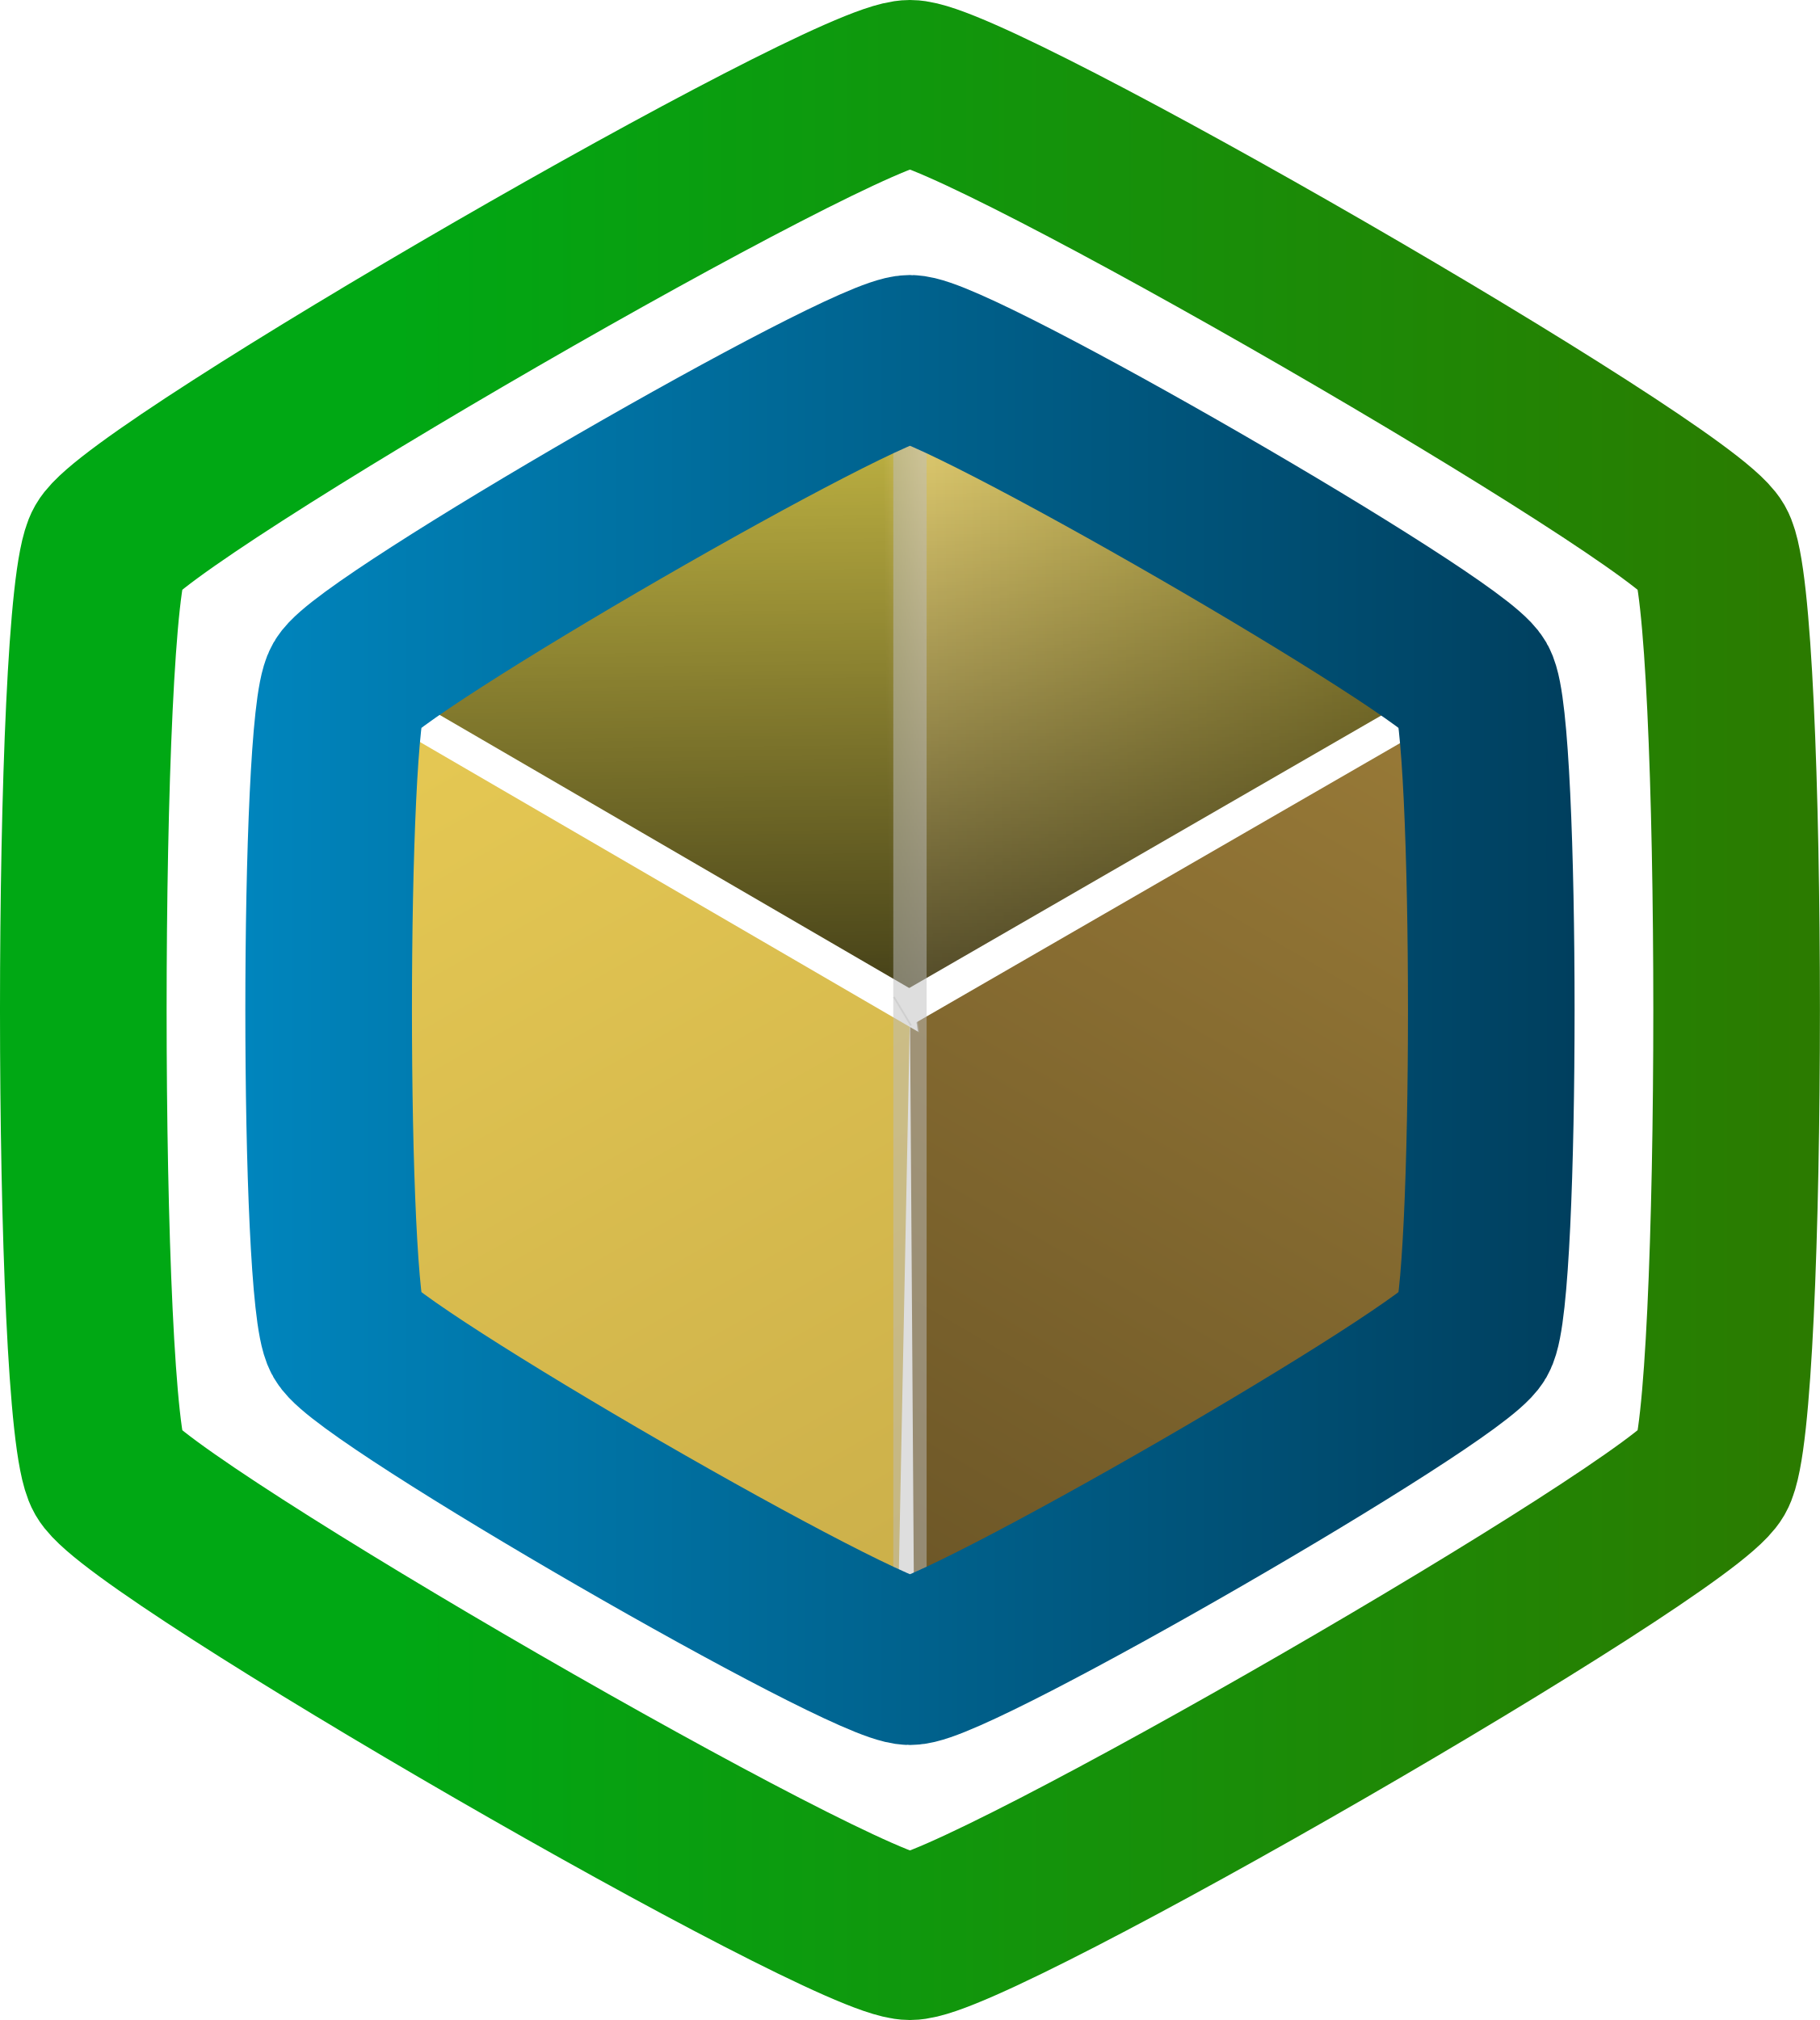
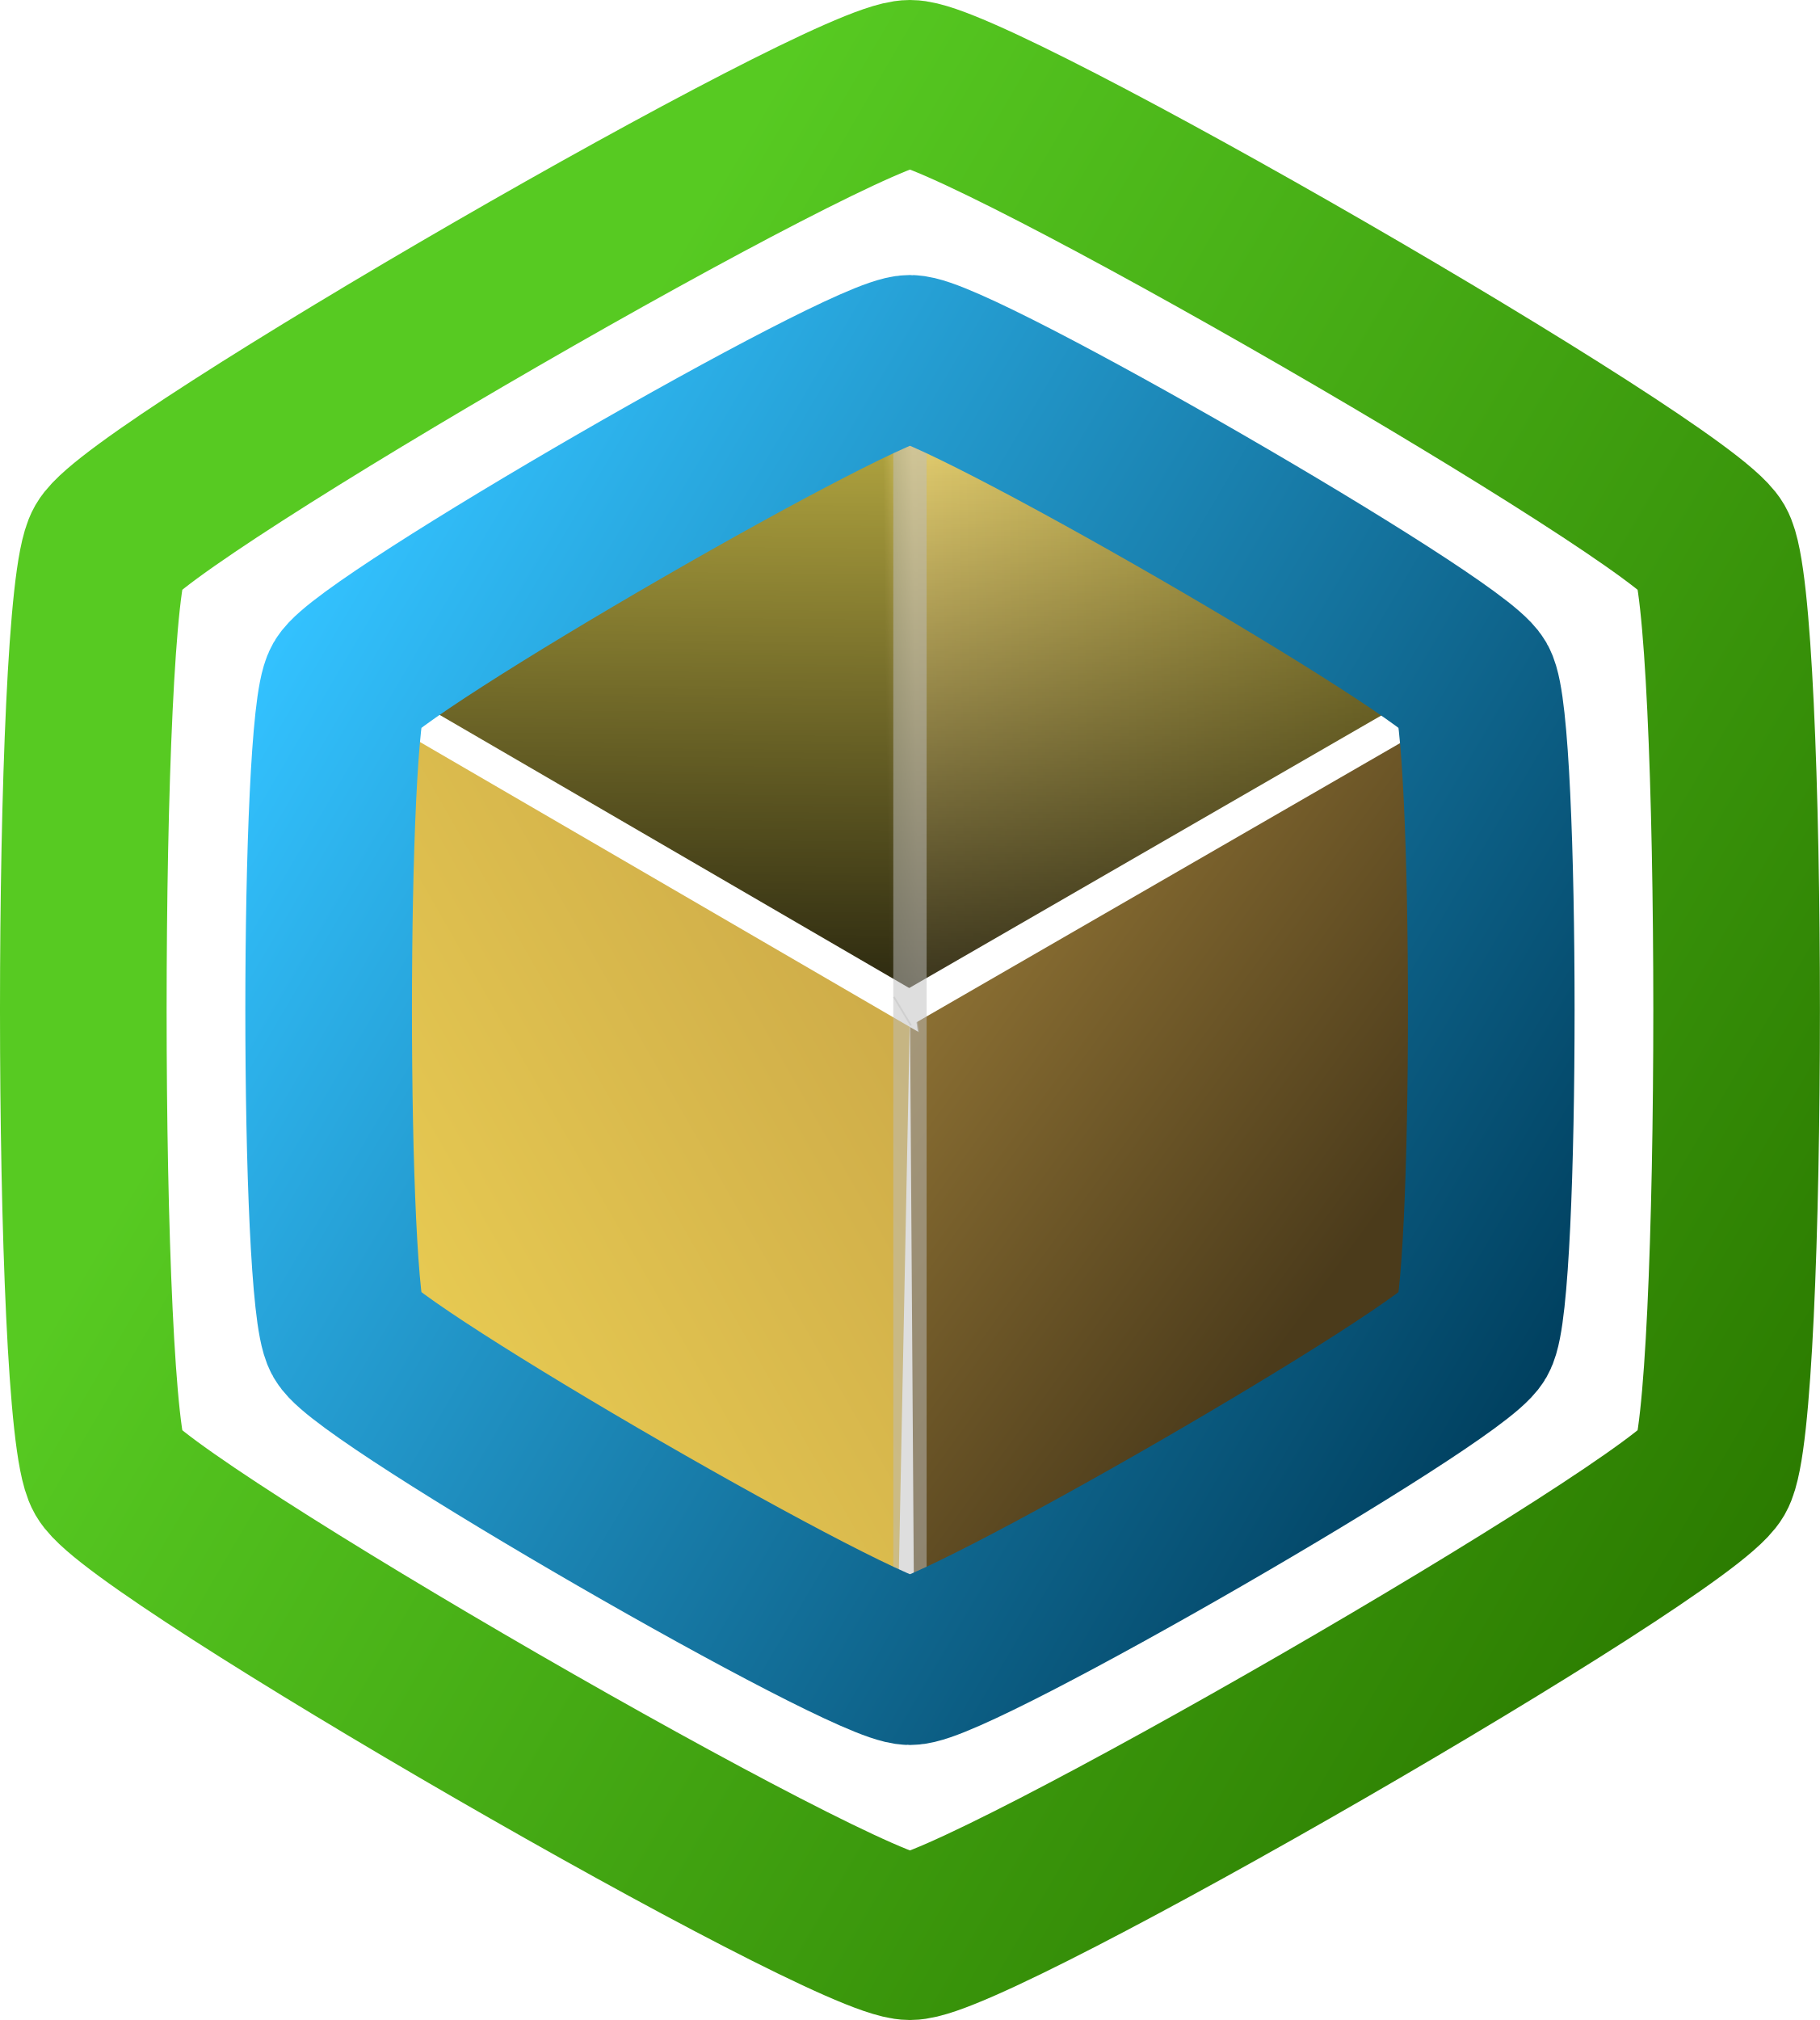
<svg xmlns="http://www.w3.org/2000/svg" xmlns:xlink="http://www.w3.org/1999/xlink" width="109.229mm" height="121.209mm" viewBox="0 0 109.229 121.209" version="1.1" id="svg1">
  <defs id="defs1">
    <linearGradient id="linearGradient20">
      <stop style="stop-color:#977937;stop-opacity:1;" offset="0" id="stop20" />
-       <stop style="stop-color:#6d5727;stop-opacity:1;" offset="1" id="stop21" />
+       <stop style="stop-color:#4b3b1b;stop-opacity:1;" offset="1" id="stop21" />
    </linearGradient>
    <linearGradient id="linearGradient16">
-       <stop style="stop-color:#ccb04a;stop-opacity:1;" offset="0" id="stop16" />
-       <stop style="stop-color:#e5c853;stop-opacity:1;" offset="1" id="stop17" />
+       <stop style="stop-color:#cfad49;stop-opacity:1;" offset="0" id="stop16" />
+       <stop style="stop-color:#e7ca52;stop-opacity:1;" offset="1" id="stop17" />
    </linearGradient>
    <linearGradient id="linearGradient13">
      <stop style="stop-color:#000000;stop-opacity:1;" offset="0" id="stop13" />
      <stop style="stop-color:#000000;stop-opacity:0;" offset="1" id="stop14" />
    </linearGradient>
    <linearGradient id="linearGradient24">
-       <stop style="stop-color:#b8ac40;stop-opacity:1;" offset="0.48" id="stop2" />
-       <stop style="stop-color:#dac66c;stop-opacity:1;" offset="0.52" id="stop6" />
+       <stop style="stop-color:#ada13e;stop-opacity:1;" offset="0.48" id="stop2" />
+       <stop style="stop-color:#e1cb6e;stop-opacity:1;" offset="0.51" id="stop6" />
      <stop style="stop-color:#9e9136;stop-opacity:1;" offset="0.998" id="stop25" />
    </linearGradient>
    <linearGradient id="linearGradient10">
      <stop style="stop-color:#ffffff;stop-opacity:1;" offset="0" id="stop9" />
      <stop style="stop-color:#808080;stop-opacity:0;" offset="1" id="stop10" />
    </linearGradient>
    <linearGradient id="linearGradient8">
      <stop style="stop-color:#fdfdfd;stop-opacity:1;" offset="0" id="stop7" />
      <stop style="stop-color:#808080;stop-opacity:0;" offset="1" id="stop8" />
    </linearGradient>
    <linearGradient id="linearGradient3">
      <stop style="stop-color:#ffffff;stop-opacity:1;" offset="0" id="stop4" />
      <stop style="stop-color:#808080;stop-opacity:0;" offset="1" id="stop5" />
    </linearGradient>
    <linearGradient id="swatch3">
      <stop style="stop-color:#000000;stop-opacity:1;" offset="0" id="stop3" />
    </linearGradient>
    <linearGradient id="linearGradient61">
-       <stop style="stop-color:#00a814;stop-opacity:1;" offset="0.21" id="stop62" />
+       <stop style="stop-color:#57ca22;stop-opacity:1;" offset="0.21" id="stop62" />
      <stop style="stop-color:#2b7b00;stop-opacity:1;" offset="1" id="stop63" />
    </linearGradient>
    <linearGradient id="linearGradient18">
-       <stop style="stop-color:#0085bd;stop-opacity:1;" offset="0" id="stop18" />
+       <stop style="stop-color:#33c2ff;stop-opacity:1;" offset="0" id="stop18" />
      <stop style="stop-color:#003f5e;stop-opacity:1;" offset="1" id="stop19" />
    </linearGradient>
-     <linearGradient xlink:href="#linearGradient18" id="linearGradient19" x1="37.634" y1="23.454" x2="191.454" y2="23.454" gradientUnits="userSpaceOnUse" />
+     <linearGradient xlink:href="#linearGradient18" id="linearGradient19" x1="40.635" y1="-19.055" x2="188.453" y2="67.964" gradientUnits="userSpaceOnUse" />
    <linearGradient xlink:href="#linearGradient10" id="linearGradient6" gradientUnits="userSpaceOnUse" x1="75" y1="75" x2="74.946" y2="74.882" gradientTransform="matrix(0.5844523,0.04428007,0.9043378,-0.521952,-37.04646,110.8577)" />
    <linearGradient xlink:href="#linearGradient3" id="linearGradient7" gradientUnits="userSpaceOnUse" gradientTransform="matrix(-0.2359882,-0.4920072,-0.8405021,-0.4887474,156.0006,148.5741)" x1="75" y1="75" x2="74.963" y2="74.827" />
    <linearGradient xlink:href="#linearGradient8" id="linearGradient22" gradientUnits="userSpaceOnUse" x1="75" y1="75" x2="75" y2="75" />
    <linearGradient xlink:href="#linearGradient24" id="linearGradient25" x1="55.995" y1="70.92" x2="102.699" y2="70.594" gradientUnits="userSpaceOnUse" />
-     <linearGradient xlink:href="#linearGradient61" id="linearGradient27" x1="41.673" y1="23.454" x2="187.416" y2="23.454" gradientUnits="userSpaceOnUse" />
-     <linearGradient xlink:href="#linearGradient13" id="linearGradient12" x1="79.696" y1="118.003" x2="78.281" y2="49.503" gradientUnits="userSpaceOnUse" />
-     <linearGradient xlink:href="#linearGradient16" id="linearGradient17" x1="56.382" y1="70.594" x2="102.699" y2="70.594" gradientUnits="userSpaceOnUse" />
-     <linearGradient xlink:href="#linearGradient20" id="linearGradient21" x1="56.382" y1="70.594" x2="102.699" y2="70.594" gradientUnits="userSpaceOnUse" />
+     <linearGradient xlink:href="#linearGradient61" id="linearGradient27" x1="41.963" y1="-15.99" x2="184.805" y2="67.54" gradientUnits="userSpaceOnUse" />
+     <linearGradient xlink:href="#linearGradient13" id="linearGradient12" x1="79.049" y1="106.736" x2="80.006" y2="49.139" gradientUnits="userSpaceOnUse" />
+     <linearGradient xlink:href="#linearGradient16" id="linearGradient17" x1="80.175" y1="91.231" x2="80.026" y2="48.102" gradientUnits="userSpaceOnUse" />
+     <linearGradient xlink:href="#linearGradient20" id="linearGradient21" x1="71.679" y1="98.884" x2="79.444" y2="53.926" gradientUnits="userSpaceOnUse" />
  </defs>
  <g id="layer1" transform="translate(-20.38542,-14.39544)">
    <g id="g15">
      <path style="fill:url(#linearGradient21);fill-opacity:1;stroke:none;stroke-width:10;stroke-dasharray:none;stroke-opacity:1" id="path12" d="M 102.699,70.594 79.541,93.752 56.382,70.594 79.541,47.435 Z" transform="matrix(-0.6424157,1.099848,-0.6525118,-0.3811287,187.2725,23.4064)" />
      <path style="fill:url(#linearGradient17);fill-opacity:1;stroke:none;stroke-width:10;stroke-dasharray:none;stroke-opacity:1" id="path15" d="M 102.699,70.594 79.541,93.752 56.382,70.594 79.541,47.435 Z" transform="matrix(-0.627962,-1.108164,0.6574454,-0.3725538,63.31153,198.229)" />
      <path style="fill:url(#linearGradient25);stroke:none;stroke-width:10;stroke-dasharray:none;stroke-opacity:1" id="path32" d="M 102.699,70.594 79.541,93.752 56.382,70.594 79.541,47.435 Z" transform="matrix(1.273721,0,0,0.7556658,-26.3124,4.312003)" />
      <path style="fill:url(#linearGradient12);fill-opacity:1;stroke:none;stroke-width:10;stroke-dasharray:none;stroke-opacity:1" id="path2" d="M 102.699,70.594 79.541,93.752 56.382,70.594 79.541,47.435 Z" transform="matrix(1.273721,0,0,0.7556658,-26.3124,4.312003)" />
    </g>
    <g id="g16">
      <path style="fill:none;fill-rule:evenodd;stroke:url(#linearGradient7);stroke-width:2;stroke-dasharray:none;stroke-opacity:1" d="M 104.681,92.124 45.846,57.911" id="path6" />
      <path style="fill:#f9f9f9;fill-rule:evenodd;stroke:url(#linearGradient6);stroke-width:2;stroke-dasharray:none;stroke-opacity:1" d="M 42.961,93.301 106.265,56.764" id="path5" />
      <path style="mix-blend-mode:normal;fill:none;fill-rule:evenodd;stroke:url(#linearGradient22);stroke-width:2;stroke-dasharray:none;stroke-opacity:1" d="m 75,40 v 70" id="path1" />
    </g>
    <path style="fill:none;fill-opacity:1;stroke:url(#linearGradient27);stroke-width:13.55;stroke-dasharray:none;stroke-dashoffset:0;paint-order:markers fill stroke" id="path13" d="m 179.793,61.126 c -2.637,4.567 -59.975,37.672 -65.249,37.672 -5.274,0 -62.612,-33.104 -65.249,-37.672 -2.637,-4.567 -2.637,-70.776 0,-75.343 2.637,-4.567 59.975,-37.672 65.249,-37.672 5.274,0 62.612,33.104 65.249,37.672 2.637,4.567 2.637,70.776 0,75.343 z" transform="matrix(0.7380188,0,0,0.7380188,-9.535764,57.6903)" />
    <path style="fill:none;fill-opacity:1;stroke:url(#linearGradient19);stroke-width:19.268;stroke-dasharray:none;stroke-dashoffset:0;paint-order:markers fill stroke" id="path14" d="m 179.793,61.126 c -2.637,4.567 -59.975,37.672 -65.249,37.672 -5.274,0 -62.612,-33.104 -65.249,-37.672 -2.637,-4.567 -2.637,-70.776 0,-75.343 2.637,-4.567 59.975,-37.672 65.249,-37.672 5.274,0 62.612,33.104 65.249,37.672 2.637,4.567 2.637,70.776 0,75.343 z" transform="matrix(0.5189876,0,0,0.5189876,15.55298,62.82752)" />
  </g>
</svg>
